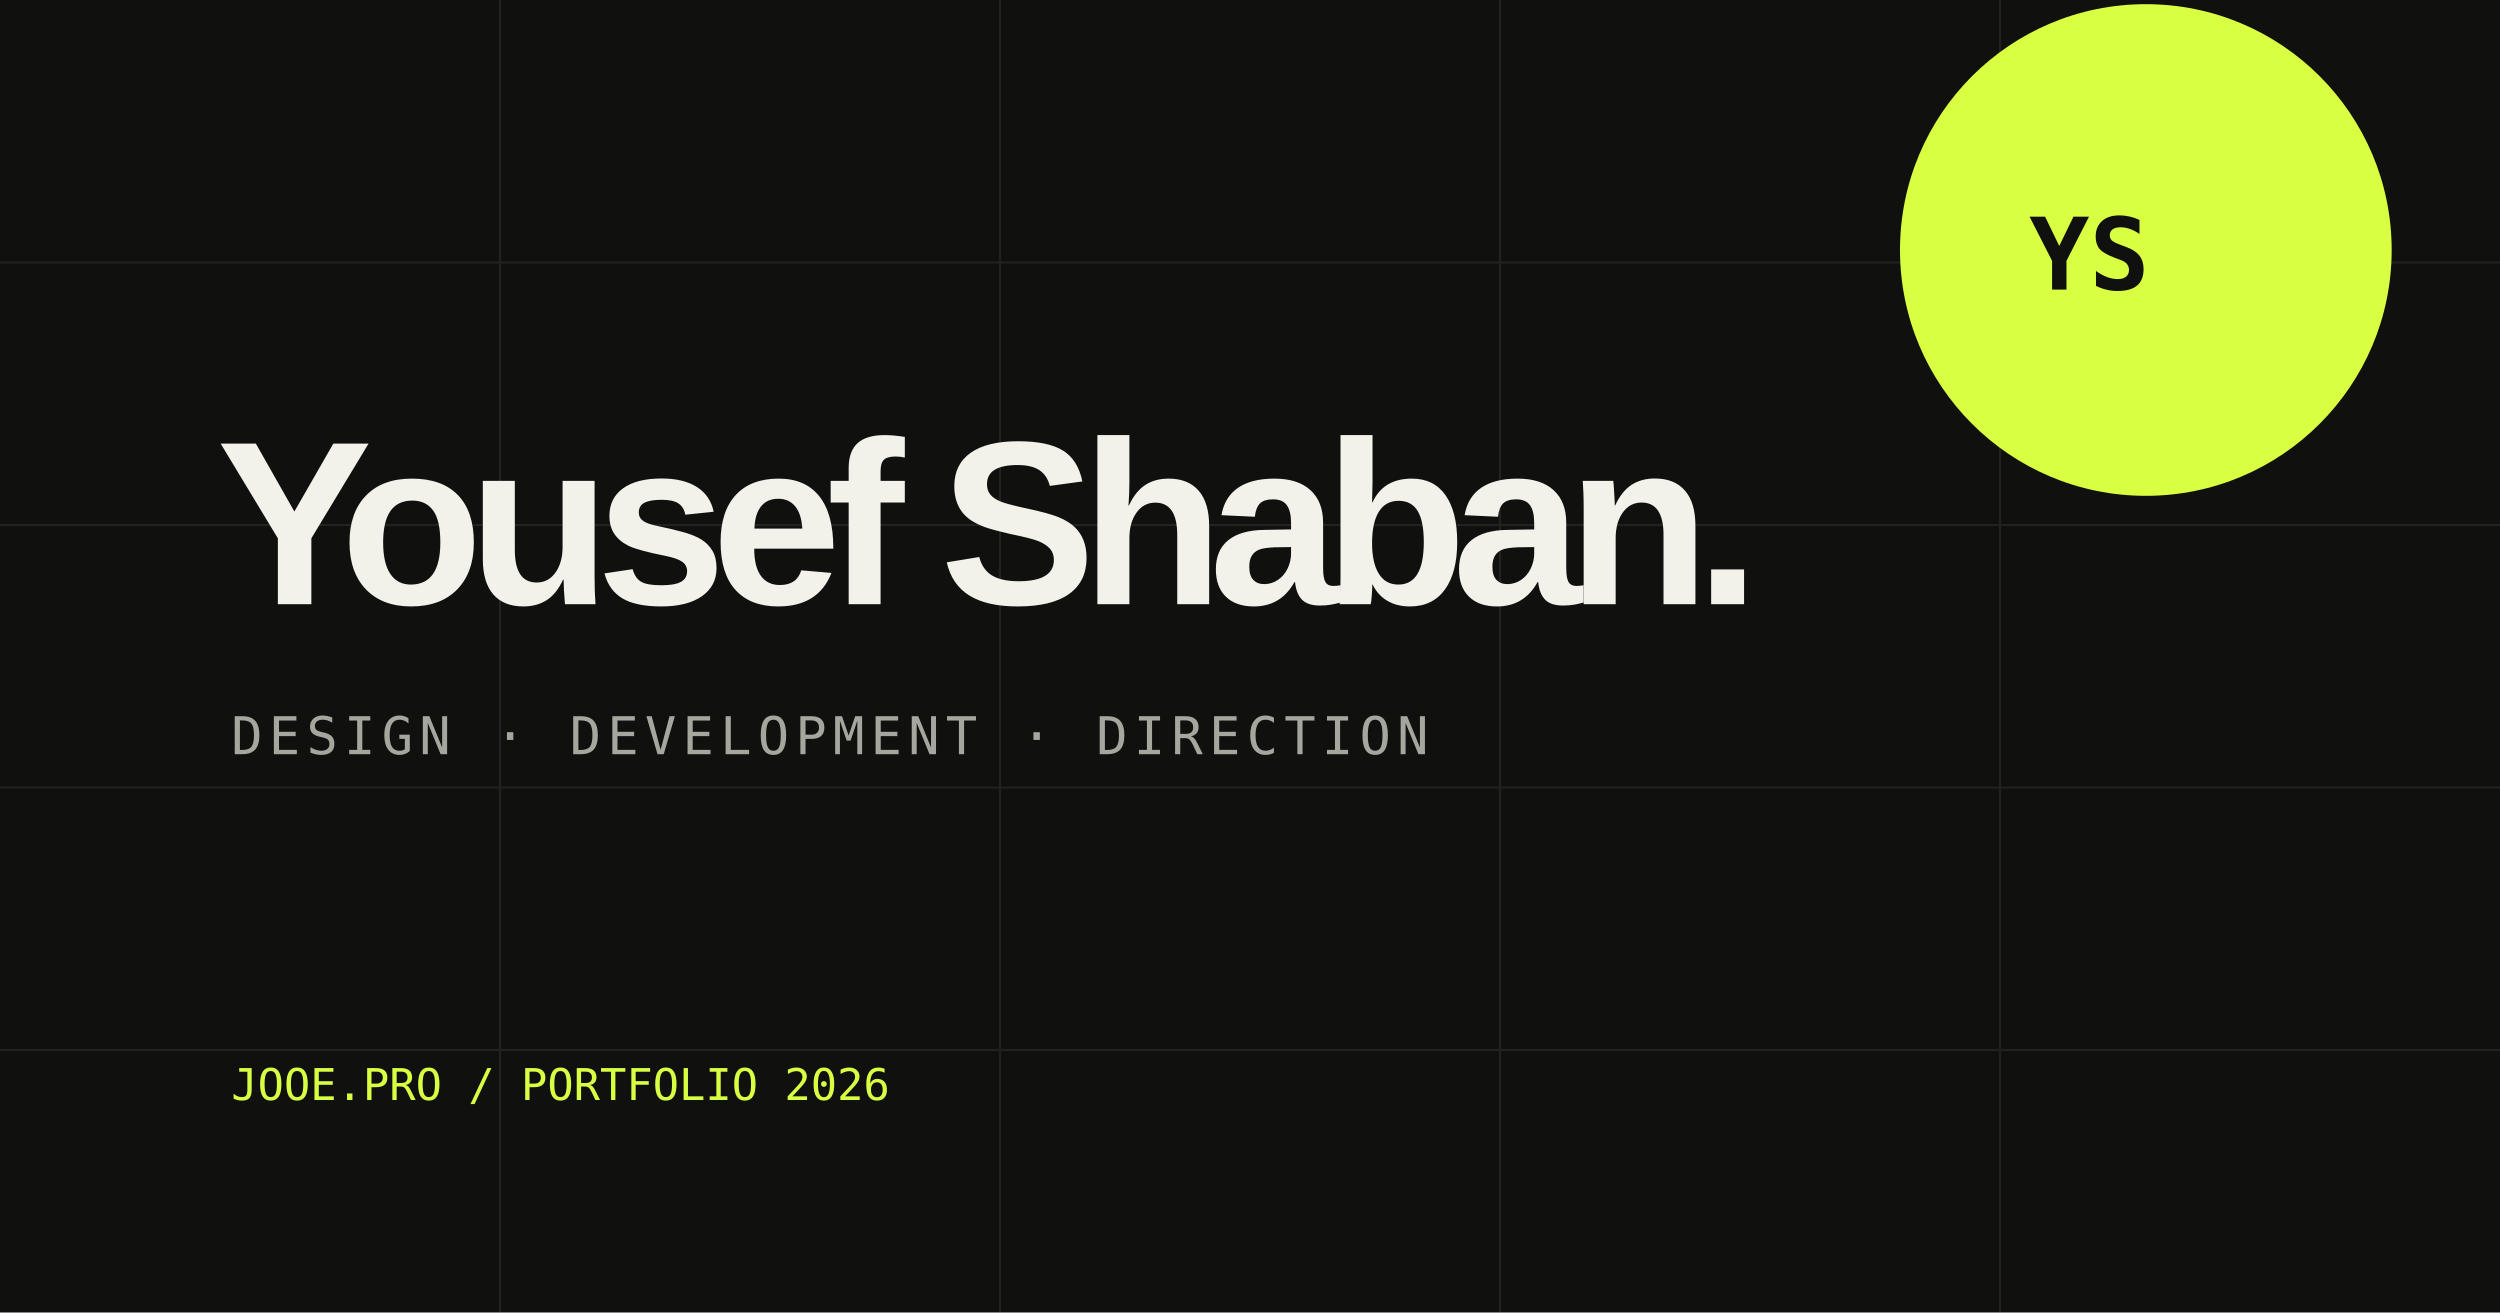
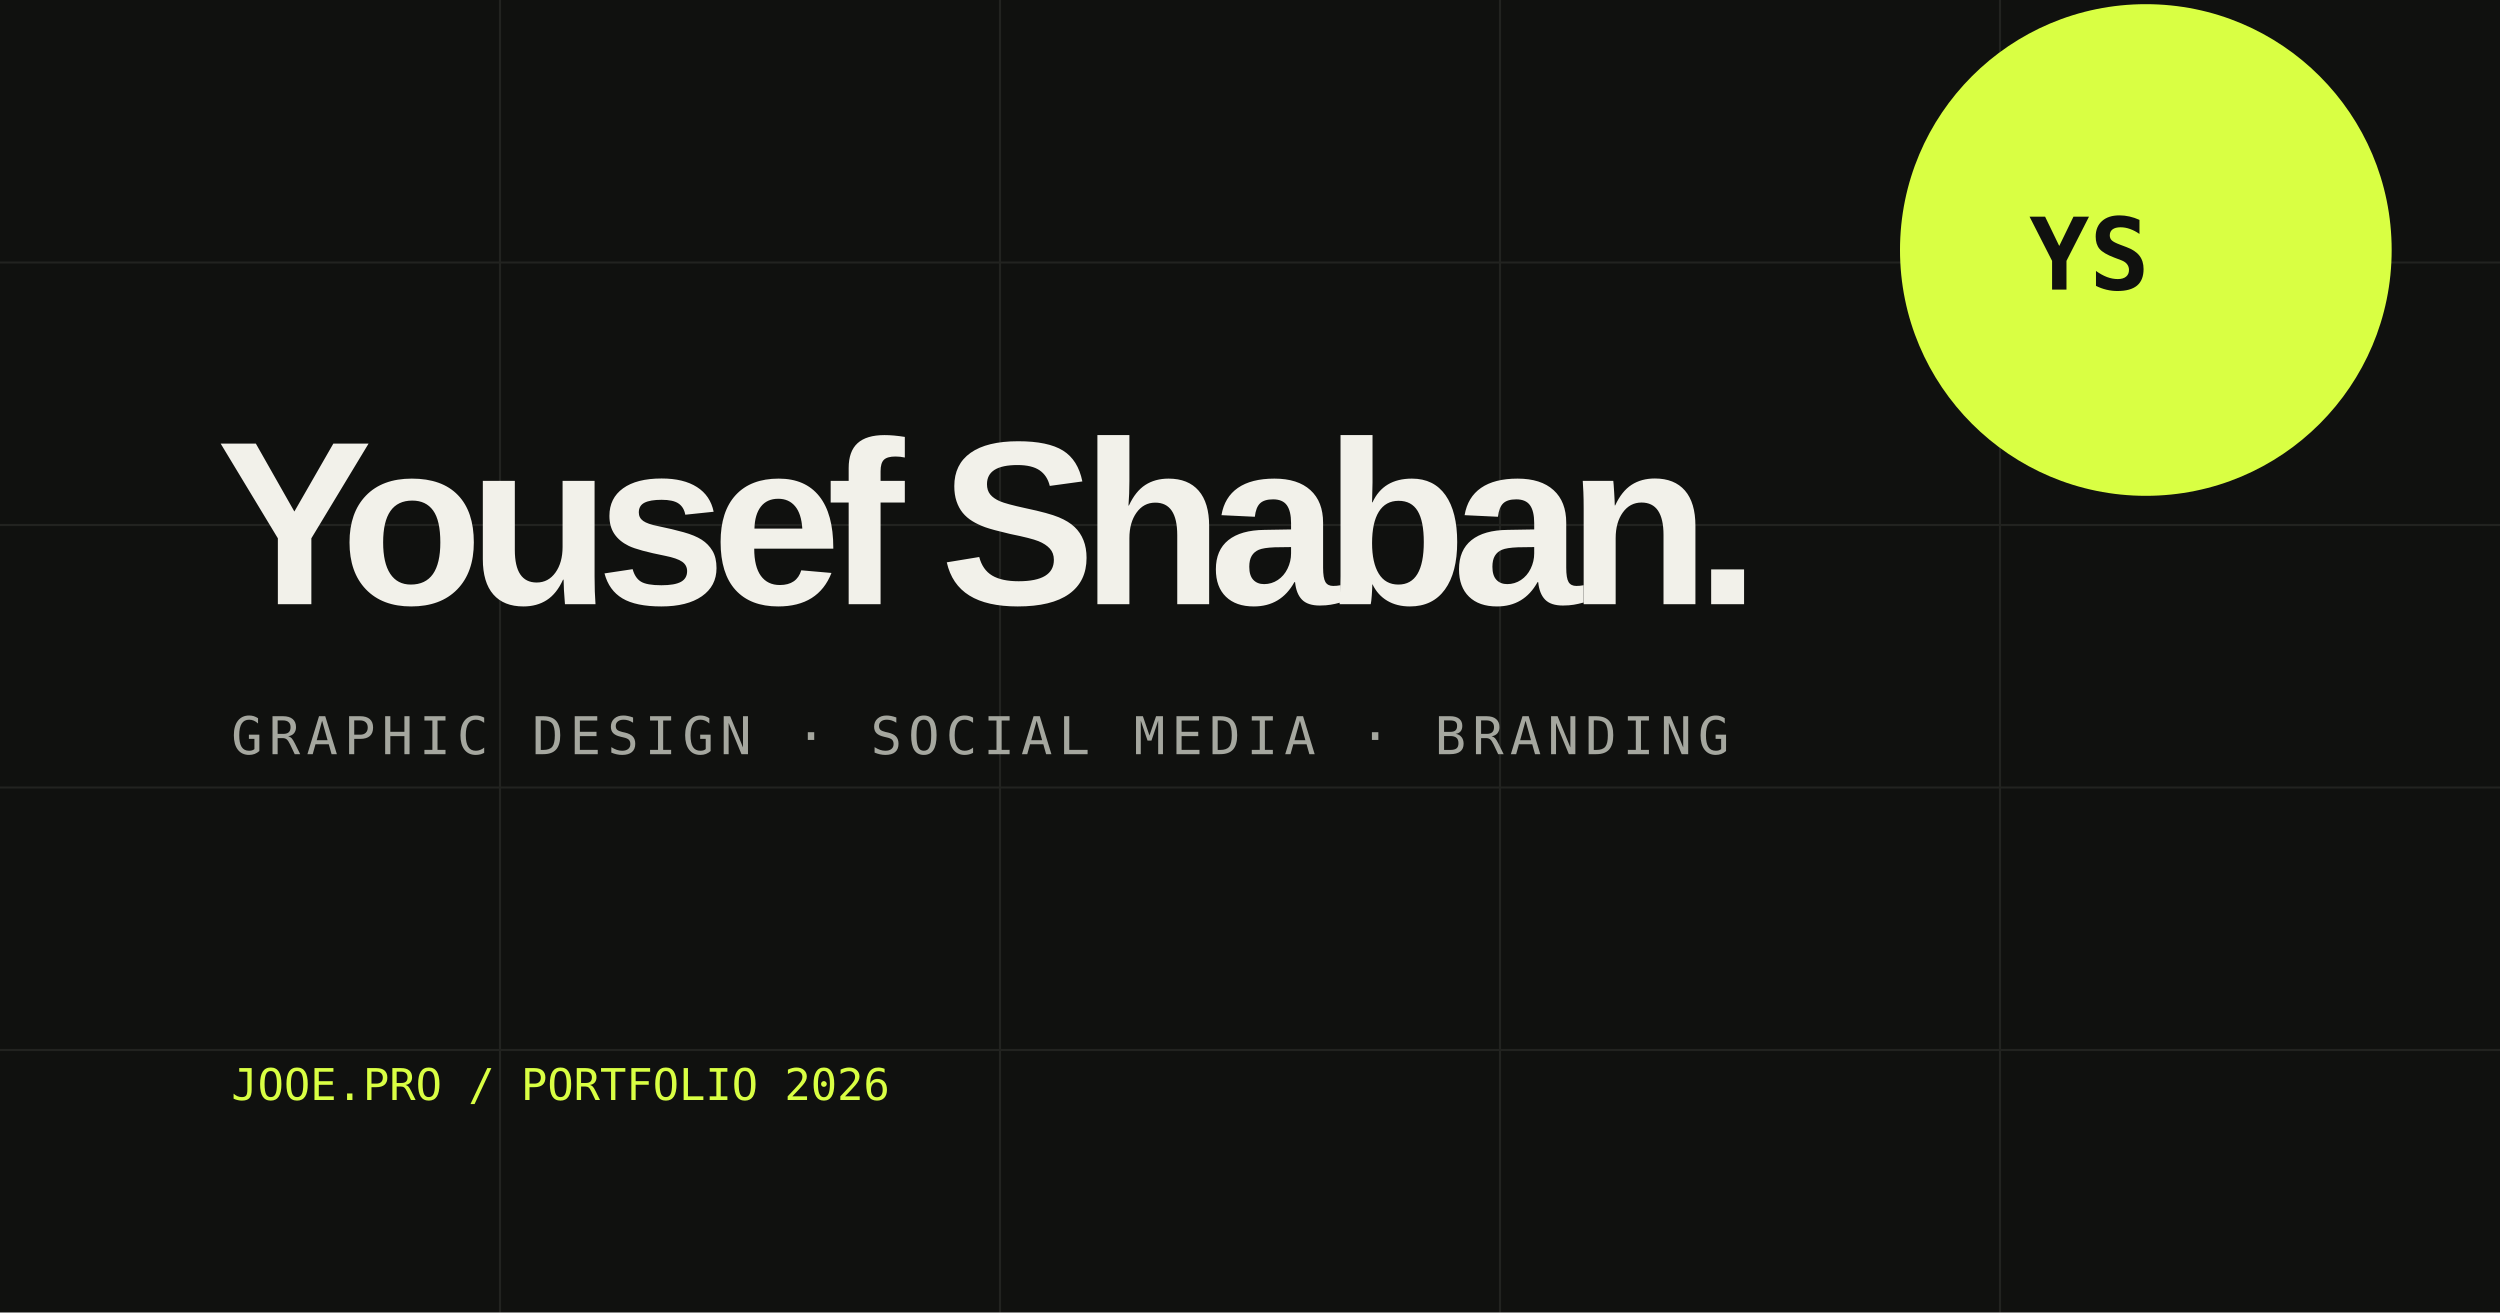
<svg xmlns="http://www.w3.org/2000/svg" width="1200" height="630" viewBox="0 0 1200 630">
  <rect width="1200" height="630" fill="#10110f" />
  <path d="M0 126h1200M0 252h1200M0 378h1200M0 504h1200M240 0v630M480 0v630M720 0v630M960 0v630" stroke="#f2f1ea" stroke-opacity=".08" />
  <circle cx="1030" cy="120" r="118" fill="#d9ff43" />
  <text x="104" y="290" fill="#f2f1ea" font-family="Arial, sans-serif" font-size="112" font-weight="700" letter-spacing="-7">Yousef Shaban.</text>
-   <text x="111" y="362" fill="#a5a79f" font-family="monospace" font-size="25" letter-spacing="3">DESIGN · DEVELOPMENT · DIRECTION</text>
+   <text x="111" y="362" fill="#a5a79f" font-family="monospace" font-size="25" letter-spacing="3">GRAPHIC DESIGN · SOCIAL MEDIA · BRANDING</text>
  <text x="111" y="528" fill="#d9ff43" font-family="monospace" font-size="21">JOOE.PRO  /  PORTFOLIO 2026</text>
  <text x="974" y="139" fill="#10110f" font-family="monospace" font-size="48" font-weight="700">YS</text>
</svg>
